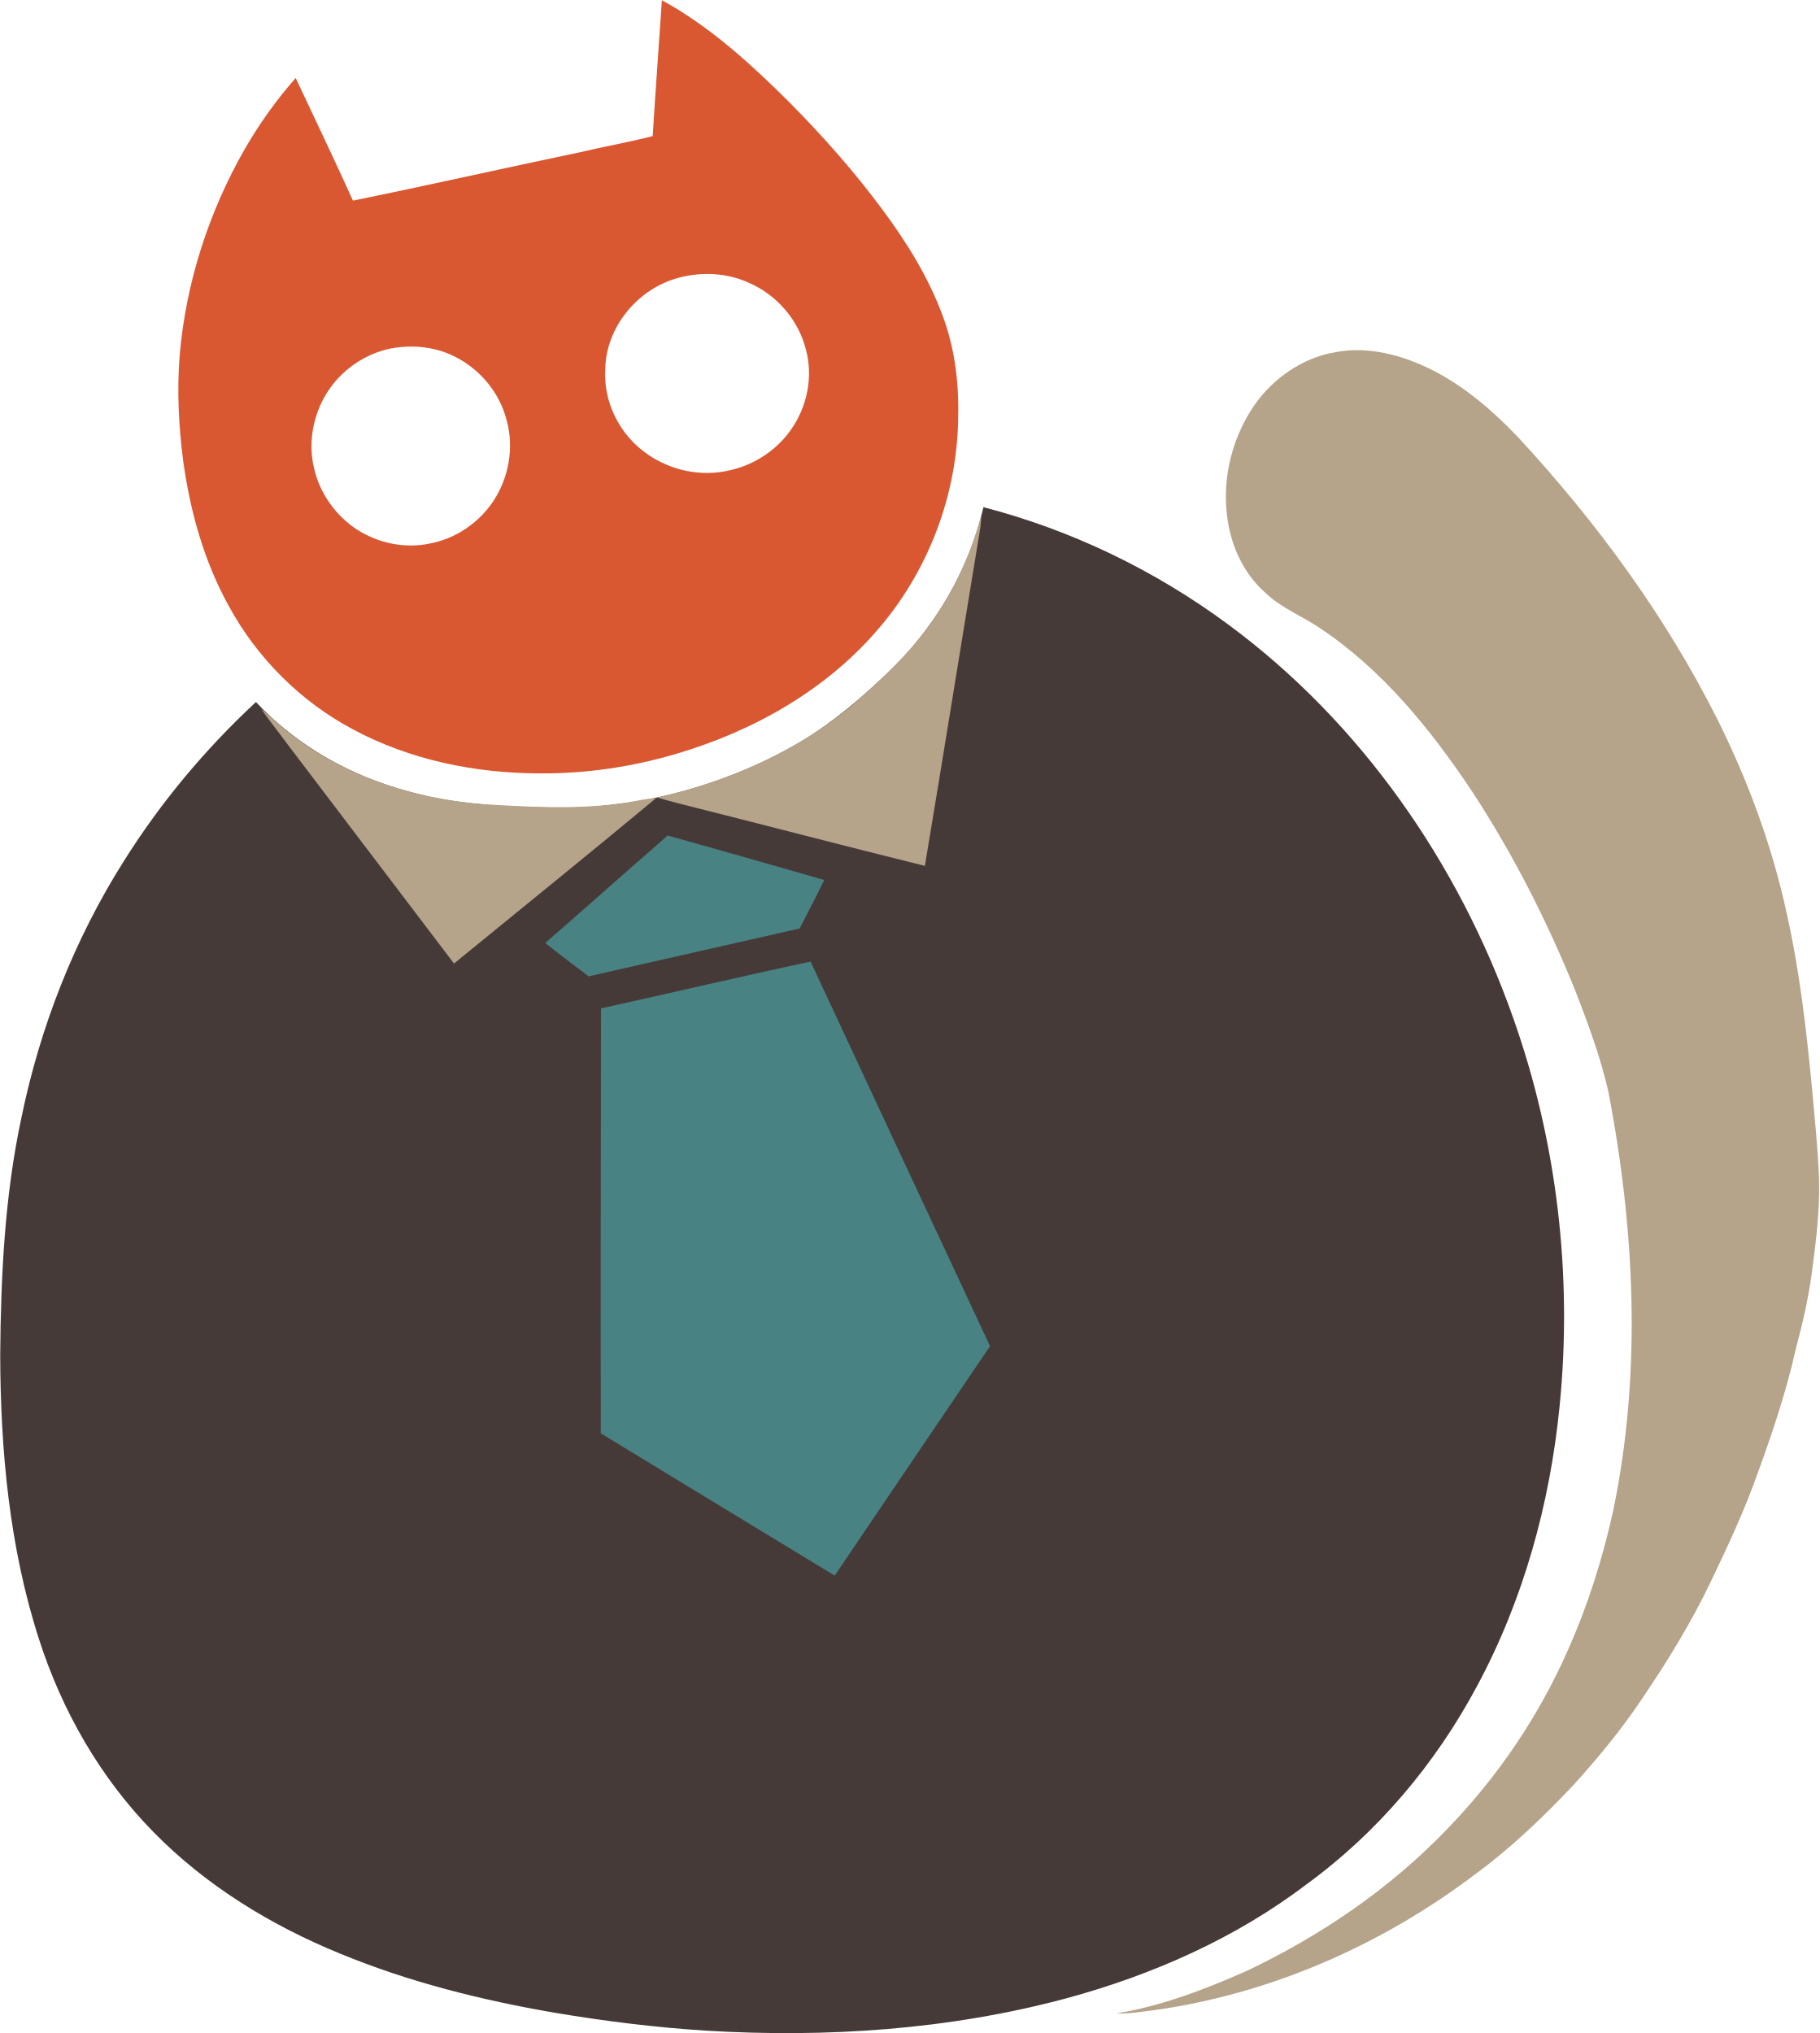
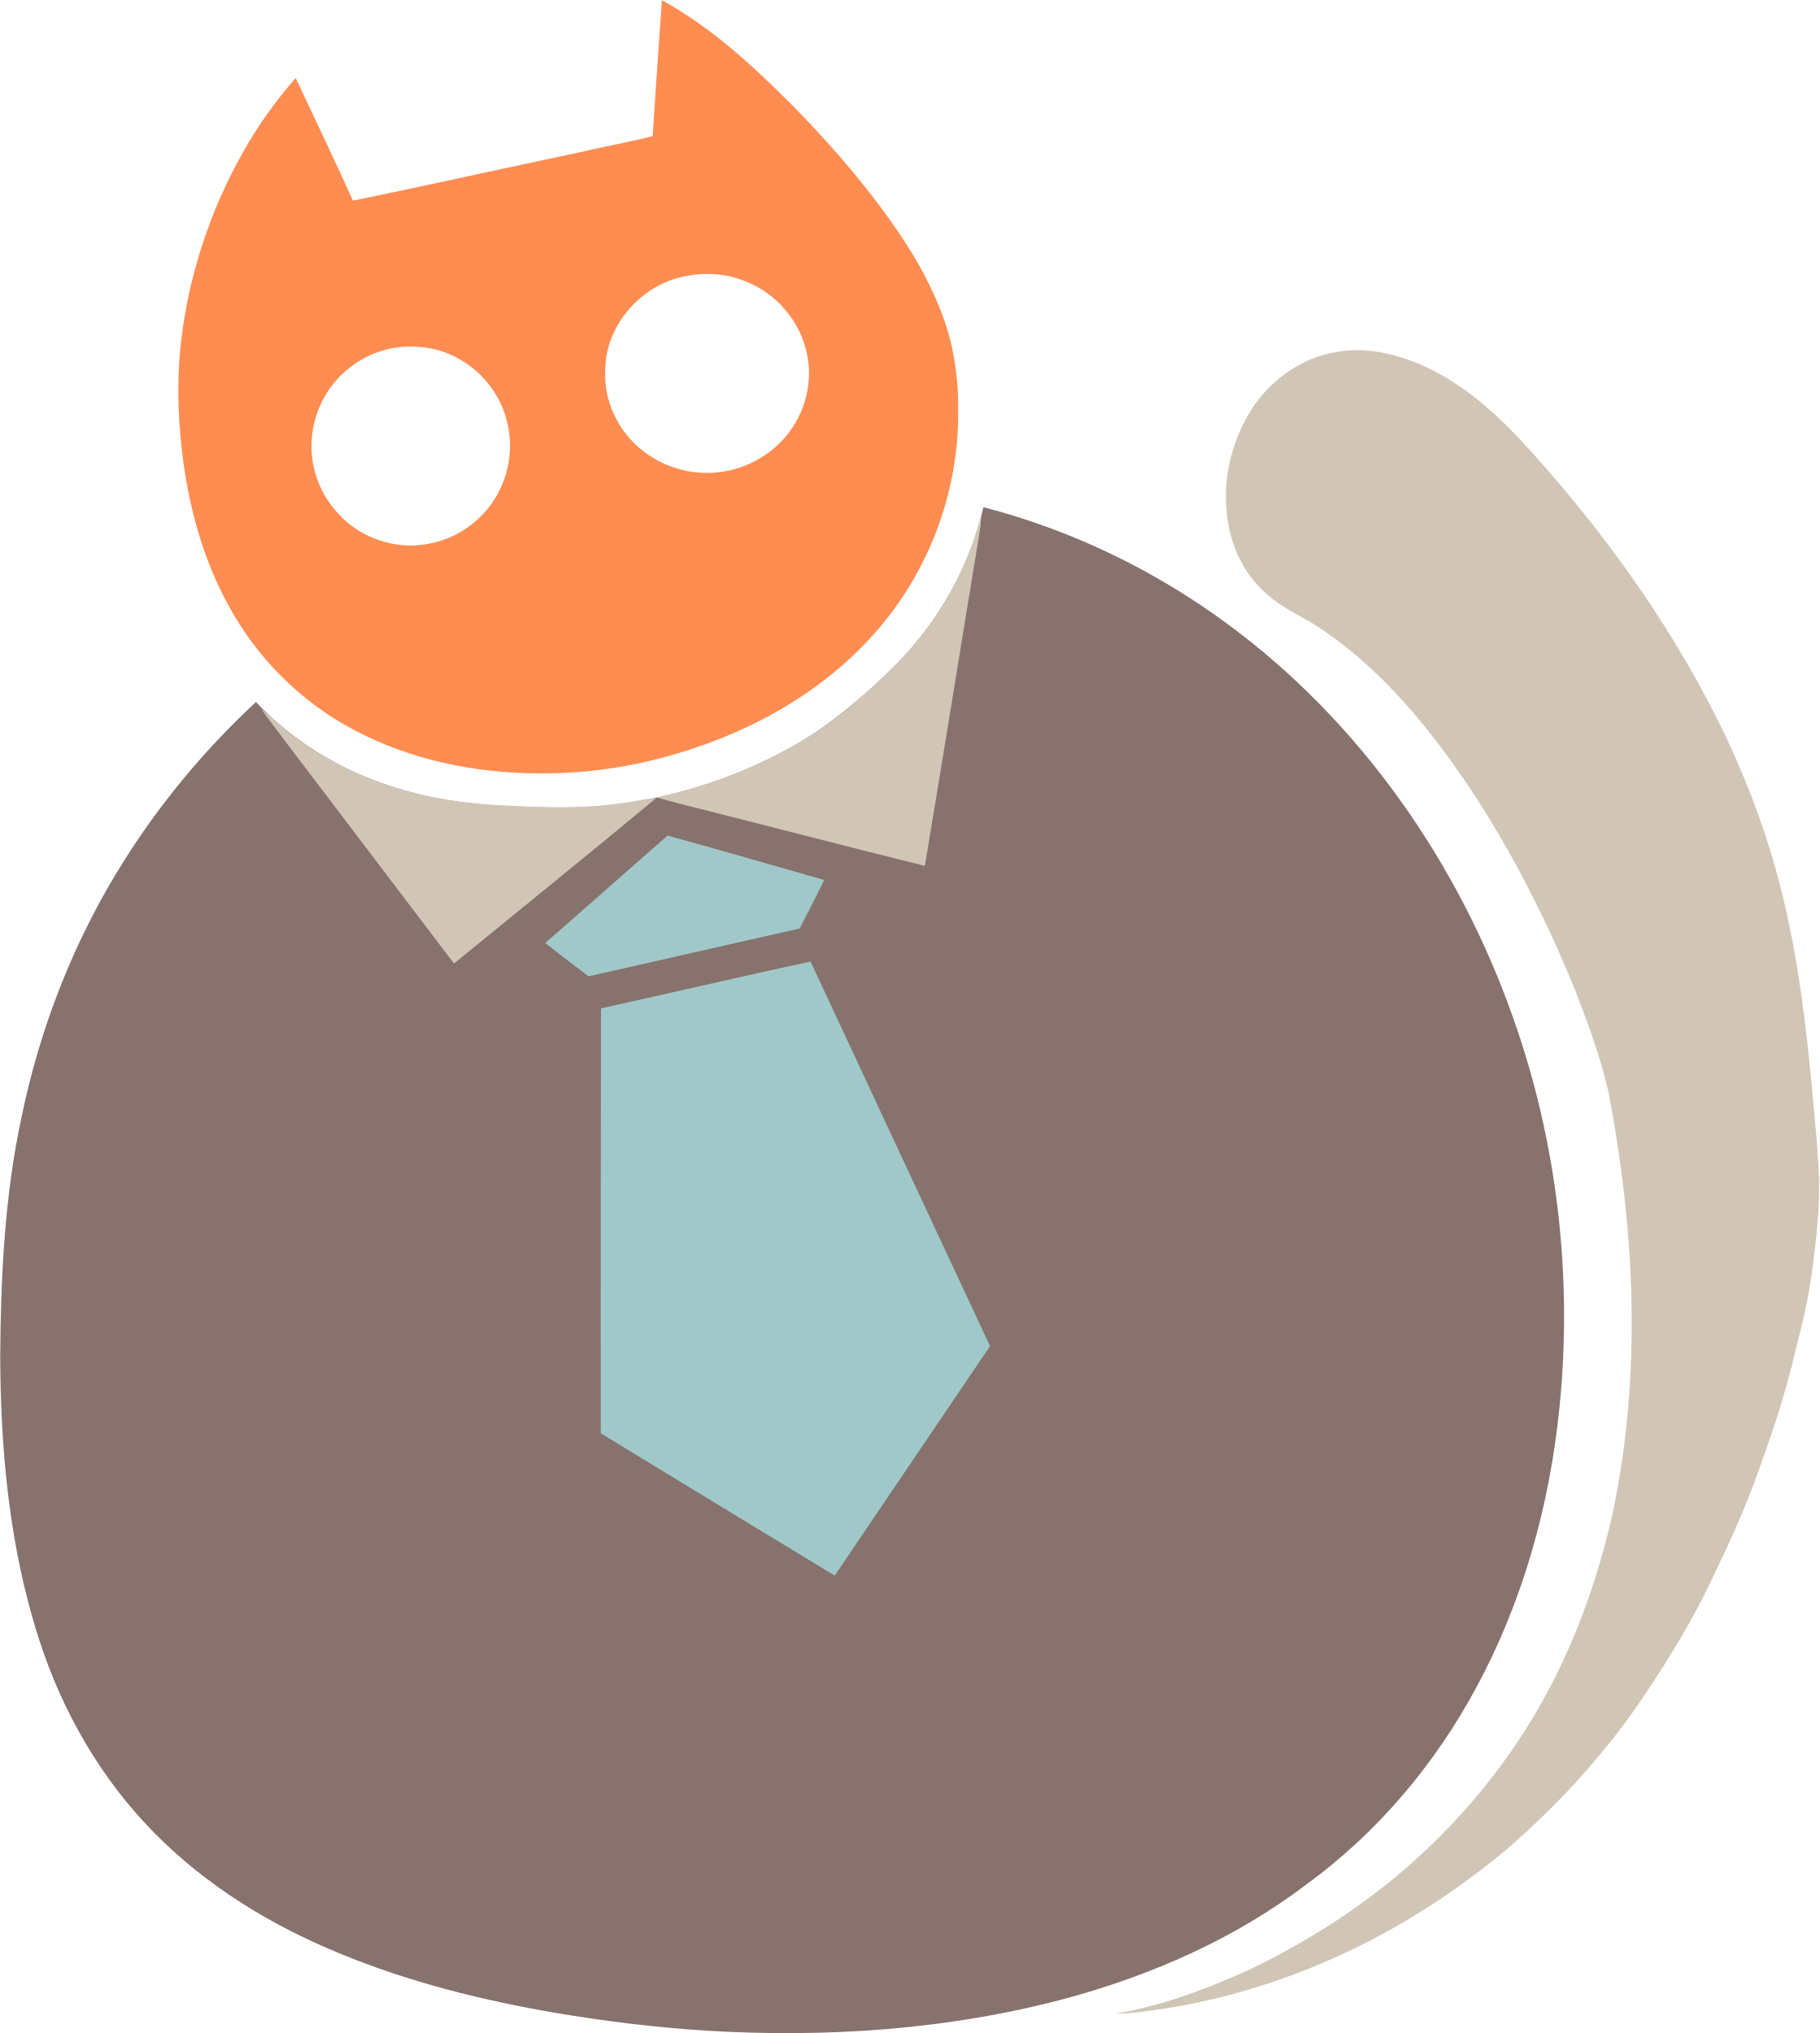
<svg xmlns="http://www.w3.org/2000/svg" version="1.1" id="Layer_1" x="0px" y="0px" viewBox="106.8 46.9 851.6 951.6" enable-background="new 106.8 46.9 851.6 951.6" xml:space="preserve">
  <g>
    <g>
-       <path fill="#D95832" d="M547.8,194.1c-6.6-17.7-16.7-33.9-27.9-49c-13.2-17.9-28-34.5-43.6-50.3c-18.1-18-37.2-35.5-59.7-47.8    c-1.4,21.2-3,42.4-4.3,63.6c-11.3,2.9-22.8,4.9-34.2,7.6c-35.4,7.4-70.7,15.4-106.1,22.6c-8.7-19.2-17.8-38.3-26.8-57.4    c-9,10.2-17,21.4-23.8,33.2c-16.9,29.5-27.6,62.7-30.5,96.6c-1.3,16.4-0.5,32.8,1.6,49.1c3.2,23.6,9.7,47.1,21.3,68.1    c13.2,24.4,33.7,44.9,58.2,57.9c26.6,14.3,57,20.5,87,20.6c21.9,0.2,43.8-3,64.8-9.3c35.1-10.4,68.5-29,92.8-56.8    c24.6-27.8,38.6-64.6,38.7-101.7C555.6,225.1,553.5,209,547.8,194.1z M337.2,282.2c-6.8,9.8-17.4,16.9-29.2,19.1    c-11.6,2.5-24-0.1-33.9-6.4c-10.1-6.5-17.6-17-20.3-28.8c-3.8-15.7,1.5-33.1,13.2-44.1c6.1-5.9,13.9-10.1,22.3-11.9    c10.3-2,21.3-1,30.7,3.9c11.5,5.8,20.5,16.6,23.8,29.1C347.6,256.2,345,271,337.2,282.2z M476.6,248.6    c-7.2,10-18.4,16.8-30.5,18.9c-13.8,2.6-28.5-1.4-39.3-10.3c-10.9-8.9-17.5-23-16.7-37.1c0.1-20,15.3-38.2,34.4-43.2    c10.9-2.9,22.9-2.3,33.1,2.5c12.8,5.6,22.8,17.2,26.3,30.7C487.6,223.1,484.6,237.7,476.6,248.6z" />
+       <path fill="#FF8D51" d="M547.8,194.1c-6.6-17.7-16.7-33.9-27.9-49c-13.2-17.9-28-34.5-43.6-50.3c-18.1-18-37.2-35.5-59.7-47.8    c-1.4,21.2-3,42.4-4.3,63.6c-11.3,2.9-22.8,4.9-34.2,7.6c-35.4,7.4-70.7,15.4-106.1,22.6c-8.7-19.2-17.8-38.3-26.8-57.4    c-9,10.2-17,21.4-23.8,33.2c-16.9,29.5-27.6,62.7-30.5,96.6c-1.3,16.4-0.5,32.8,1.6,49.1c3.2,23.6,9.7,47.1,21.3,68.1    c13.2,24.4,33.7,44.9,58.2,57.9c26.6,14.3,57,20.5,87,20.6c21.9,0.2,43.8-3,64.8-9.3c35.1-10.4,68.5-29,92.8-56.8    c24.6-27.8,38.6-64.6,38.7-101.7C555.6,225.1,553.5,209,547.8,194.1z M337.2,282.2c-6.8,9.8-17.4,16.9-29.2,19.1    c-11.6,2.5-24-0.1-33.9-6.4c-10.1-6.5-17.6-17-20.3-28.8c-3.8-15.7,1.5-33.1,13.2-44.1c6.1-5.9,13.9-10.1,22.3-11.9    c10.3-2,21.3-1,30.7,3.9c11.5,5.8,20.5,16.6,23.8,29.1C347.6,256.2,345,271,337.2,282.2z M476.6,248.6    c-7.2,10-18.4,16.8-30.5,18.9c-13.8,2.6-28.5-1.4-39.3-10.3c-10.9-8.9-17.5-23-16.7-37.1c0.1-20,15.3-38.2,34.4-43.2    c10.9-2.9,22.9-2.3,33.1,2.5c12.8,5.6,22.8,17.2,26.3,30.7C487.6,223.1,484.6,237.7,476.6,248.6z" />
    </g>
  </g>
-   <path fill="#B5A38A" d="M732.1,211.7c13.4-2.5,27.2,0.5,39.5,5.8c17.7,7.6,32.6,20.3,45.8,34.1c36.8,39.8,69.2,84,93.5,132.5  c14.2,28.6,25.3,58.7,32.1,89.9c6,26.7,9.2,53.9,11.8,81c1.3,14.3,2.8,28.6,3.4,42.9c0.5,15.1-1.4,30.1-3.4,45.1  c-1.6,11.8-4.3,23.5-7.4,35.1c-4.8,21.5-12,42.4-19.6,63c-5.8,15.7-12.9,30.8-20.1,45.8c-9.2,19.4-20.5,37.7-32.5,55.4  c-9.5,14.2-20.4,27.4-31.9,40.1c-14,14.8-28.7,29-45.1,41.1c-45.4,34.6-99.6,58.1-156.5,65c-4.2,0.6-8.4,1-12.6,0.9  c21.2-3.5,41.5-11.2,61.1-19.9c34.8-16.5,67.1-38.5,93.8-66.3c23.7-24.4,43.1-53,56.8-84.2c9.3-20.9,16.2-42.8,21.1-65.1  c13.4-64.6,10.1-131.6-2.3-196.1c-3.7-16.2-9.5-31.8-15.5-47.3c-13.3-32.8-29.4-64.5-48.9-94.1c-19.1-28.5-41.3-55.8-70-75.1  c-8.5-5.9-18.5-9.6-26.1-16.9c-10.5-9.2-16.5-22.8-18-36.5c-2.2-18,2.7-36.7,13-51.6C703,223.7,716.8,214.2,732.1,211.7z" />
-   <path fill="#453A38" d="M521.6,362.5c22.3-20.9,38.7-48.3,45.5-78.2c41.3,10.7,80.4,29.6,114.7,55  c61.9,45.7,107.7,111.6,133.2,183.9c20.6,58,27.9,120.6,21.8,181.8c-4.5,45.6-16.9,90.7-38.7,131.2c-19.4,36.3-46.6,68.6-79.9,92.8  c-33.3,25.3-72.2,42.4-112.4,53.3c-54.8,14.7-112.1,18.5-168.6,15.1c-23.6-1.5-47-4.4-70.3-8.3c-34.4-5.9-68.6-14.4-101-27.8  c-32.3-13.2-62.7-31.8-87.2-56.8c-24.9-25.3-42.9-56.8-53.7-90.5c-13.8-42.8-18-88.2-18.1-133c0.3-37.1,2.1-74.4,9.9-110.8  c8.7-42.5,24.8-83.6,48-120.3c17.2-27.4,38.1-52.4,61.8-74.4c19.1,20.5,44.5,34.7,71.5,41.9c21.5,6.1,43.9,7,66.1,7.5  c40.6,1,81.4-9.9,116.5-30.3C495.6,385.8,509,374.5,521.6,362.5z" />
-   <path fill="#B5A38A" d="M539.2,342.9c12.6-16.4,21.8-35.3,27-55.3c-0.2,2.9-0.4,5.7-0.9,8.5c-8.6,52-16.9,104.1-25.6,156.1  c-38.7-9.6-77.3-19.7-115.9-29.4c-3.2-0.8-6.3-1.7-9.4-2.6c33.4-7.6,65.8-21.7,92.1-44C518.2,365.8,529.9,355.4,539.2,342.9z" />
-   <path fill="#B5A38A" d="M229,378.7c5.1,4,9.7,8.8,15,12.6c27.8,21.1,62.8,31.2,97.4,32.5c20.6,1.2,41.5,1.8,62-1.8  c3.5-0.7,7-1.3,10.6-1.6c-31.4,26.1-63.1,51.7-94.7,77.5c-25.9-34-51.7-68.2-77.6-102.2C237.5,390,233.1,384.5,229,378.7z" />
-   <path fill="#498283" d="M362,488.3c19.2-16.7,38.1-33.6,57.3-50.3c24.5,6.8,48.9,13.8,73.3,20.8c-3.7,7.7-7.7,15.2-11.5,22.7  c-32.9,7.5-65.9,14.9-98.8,22.4C375.5,498.7,368.6,493.6,362,488.3z" />
-   <path fill="#498283" d="M388.1,518.9c32.7-7.2,65.3-14.9,98.1-21.9c28,60,55.9,120,84,180c-24.3,35.8-48.5,71.6-72.7,107.4  c-36.5-22.2-73-44.3-109.5-66.6C387.9,651.5,388,585.2,388.1,518.9z" />
+   <path fill="#D1C6B6" d="M732.1,211.7c13.4-2.5,27.2,0.5,39.5,5.8c17.7,7.6,32.6,20.3,45.8,34.1c36.8,39.8,69.2,84,93.5,132.5  c14.2,28.6,25.3,58.7,32.1,89.9c6,26.7,9.2,53.9,11.8,81c1.3,14.3,2.8,28.6,3.4,42.9c0.5,15.1-1.4,30.1-3.4,45.1  c-1.6,11.8-4.3,23.5-7.4,35.1c-4.8,21.5-12,42.4-19.6,63c-5.8,15.7-12.9,30.8-20.1,45.8c-9.2,19.4-20.5,37.7-32.5,55.4  c-9.5,14.2-20.4,27.4-31.9,40.1c-14,14.8-28.7,29-45.1,41.1c-45.4,34.6-99.6,58.1-156.5,65c-4.2,0.6-8.4,1-12.6,0.9  c21.2-3.5,41.5-11.2,61.1-19.9c34.8-16.5,67.1-38.5,93.8-66.3c23.7-24.4,43.1-53,56.8-84.2c9.3-20.9,16.2-42.8,21.1-65.1  c13.4-64.6,10.1-131.6-2.3-196.1c-3.7-16.2-9.5-31.8-15.5-47.3c-13.3-32.8-29.4-64.5-48.9-94.1c-19.1-28.5-41.3-55.8-70-75.1  c-8.5-5.9-18.5-9.6-26.1-16.9c-10.5-9.2-16.5-22.8-18-36.5c-2.2-18,2.7-36.7,13-51.6C703,223.7,716.8,214.2,732.1,211.7z" />
+   <path fill="#87726D" d="M521.6,362.5c22.3-20.9,38.7-48.3,45.5-78.2c41.3,10.7,80.4,29.6,114.7,55  c61.9,45.7,107.7,111.6,133.2,183.9c20.6,58,27.9,120.6,21.8,181.8c-4.5,45.6-16.9,90.7-38.7,131.2c-19.4,36.3-46.6,68.6-79.9,92.8  c-33.3,25.3-72.2,42.4-112.4,53.3c-54.8,14.7-112.1,18.5-168.6,15.1c-23.6-1.5-47-4.4-70.3-8.3c-34.4-5.9-68.6-14.4-101-27.8  c-32.3-13.2-62.7-31.8-87.2-56.8c-24.9-25.3-42.9-56.8-53.7-90.5c-13.8-42.8-18-88.2-18.1-133c0.3-37.1,2.1-74.4,9.9-110.8  c8.7-42.5,24.8-83.6,48-120.3c17.2-27.4,38.1-52.4,61.8-74.4c19.1,20.5,44.5,34.7,71.5,41.9c21.5,6.1,43.9,7,66.1,7.5  c40.6,1,81.4-9.9,116.5-30.3C495.6,385.8,509,374.5,521.6,362.5z" />
+   <path fill="#D1C6B6" d="M539.2,342.9c12.6-16.4,21.8-35.3,27-55.3c-0.2,2.9-0.4,5.7-0.9,8.5c-8.6,52-16.9,104.1-25.6,156.1  c-38.7-9.6-77.3-19.7-115.9-29.4c-3.2-0.8-6.3-1.7-9.4-2.6c33.4-7.6,65.8-21.7,92.1-44C518.2,365.8,529.9,355.4,539.2,342.9z" />
+   <path fill="#D1C6B6" d="M229,378.7c5.1,4,9.7,8.8,15,12.6c27.8,21.1,62.8,31.2,97.4,32.5c20.6,1.2,41.5,1.8,62-1.8  c3.5-0.7,7-1.3,10.6-1.6c-31.4,26.1-63.1,51.7-94.7,77.5c-25.9-34-51.7-68.2-77.6-102.2C237.5,390,233.1,384.5,229,378.7z" />
+   <path fill="#A0C8C9" d="M362,488.3c19.2-16.7,38.1-33.6,57.3-50.3c24.5,6.8,48.9,13.8,73.3,20.8c-3.7,7.7-7.7,15.2-11.5,22.7  c-32.9,7.5-65.9,14.9-98.8,22.4C375.5,498.7,368.6,493.6,362,488.3z" />
+   <path fill="#A0C8C9" d="M388.1,518.9c32.7-7.2,65.3-14.9,98.1-21.9c28,60,55.9,120,84,180c-24.3,35.8-48.5,71.6-72.7,107.4  c-36.5-22.2-73-44.3-109.5-66.6C387.9,651.5,388,585.2,388.1,518.9z" />
</svg>
